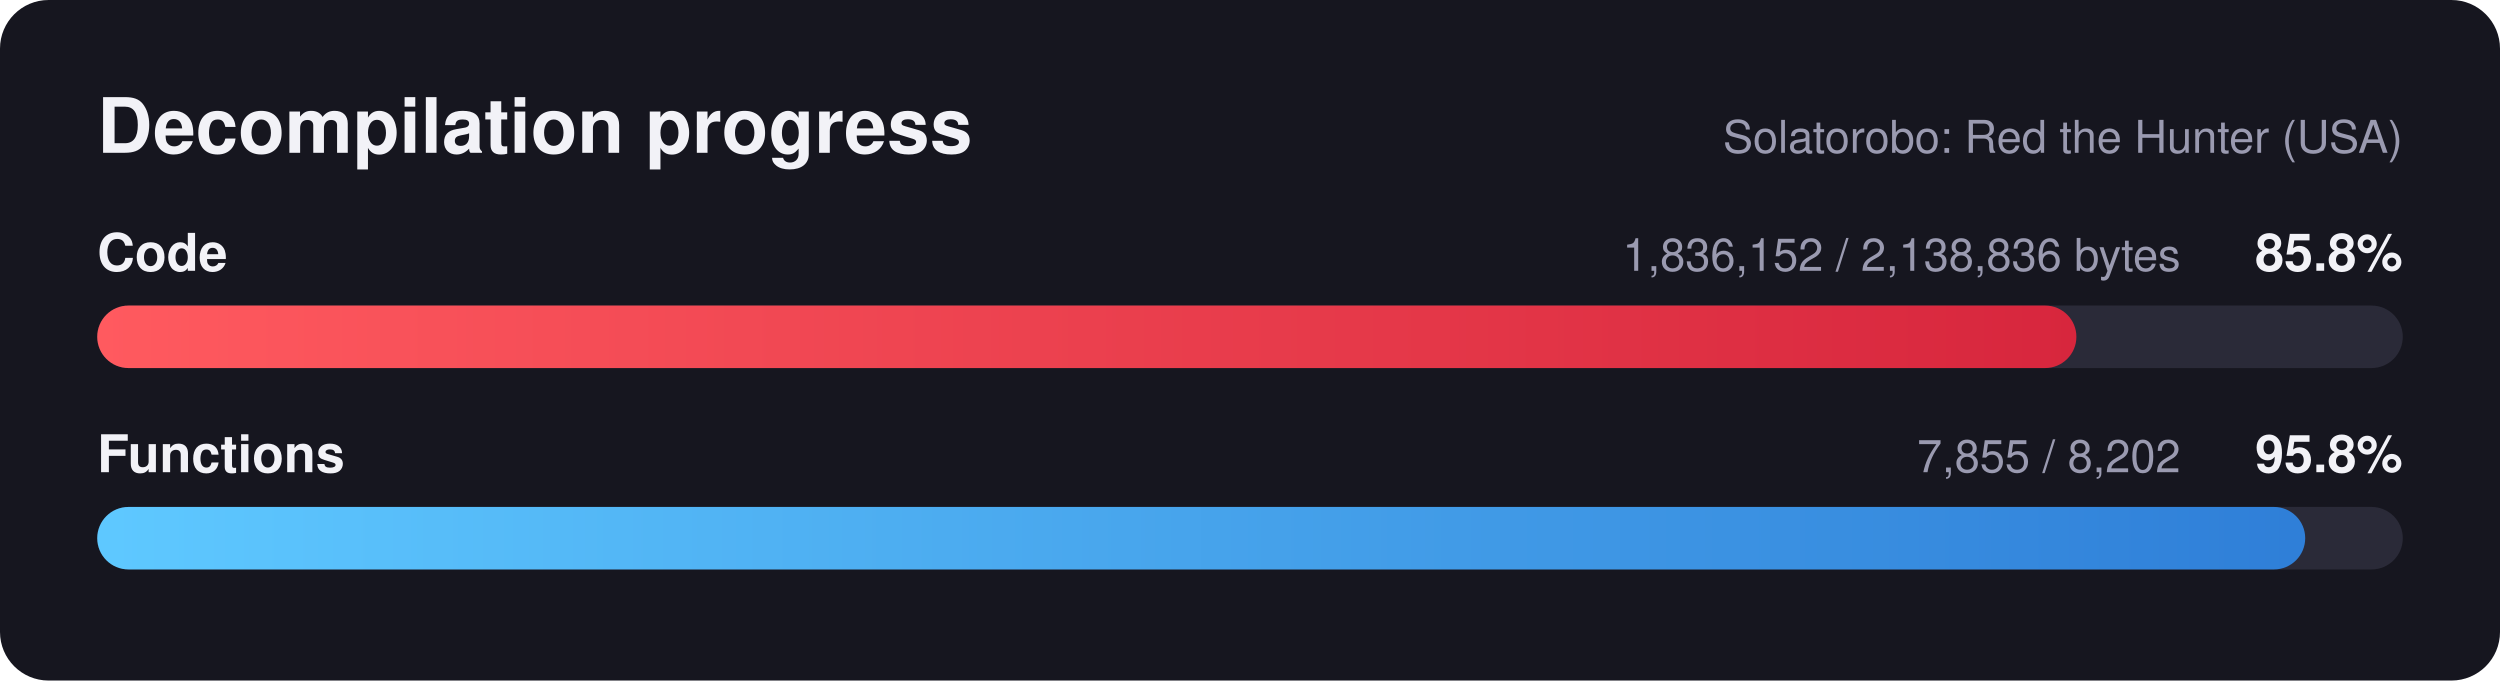
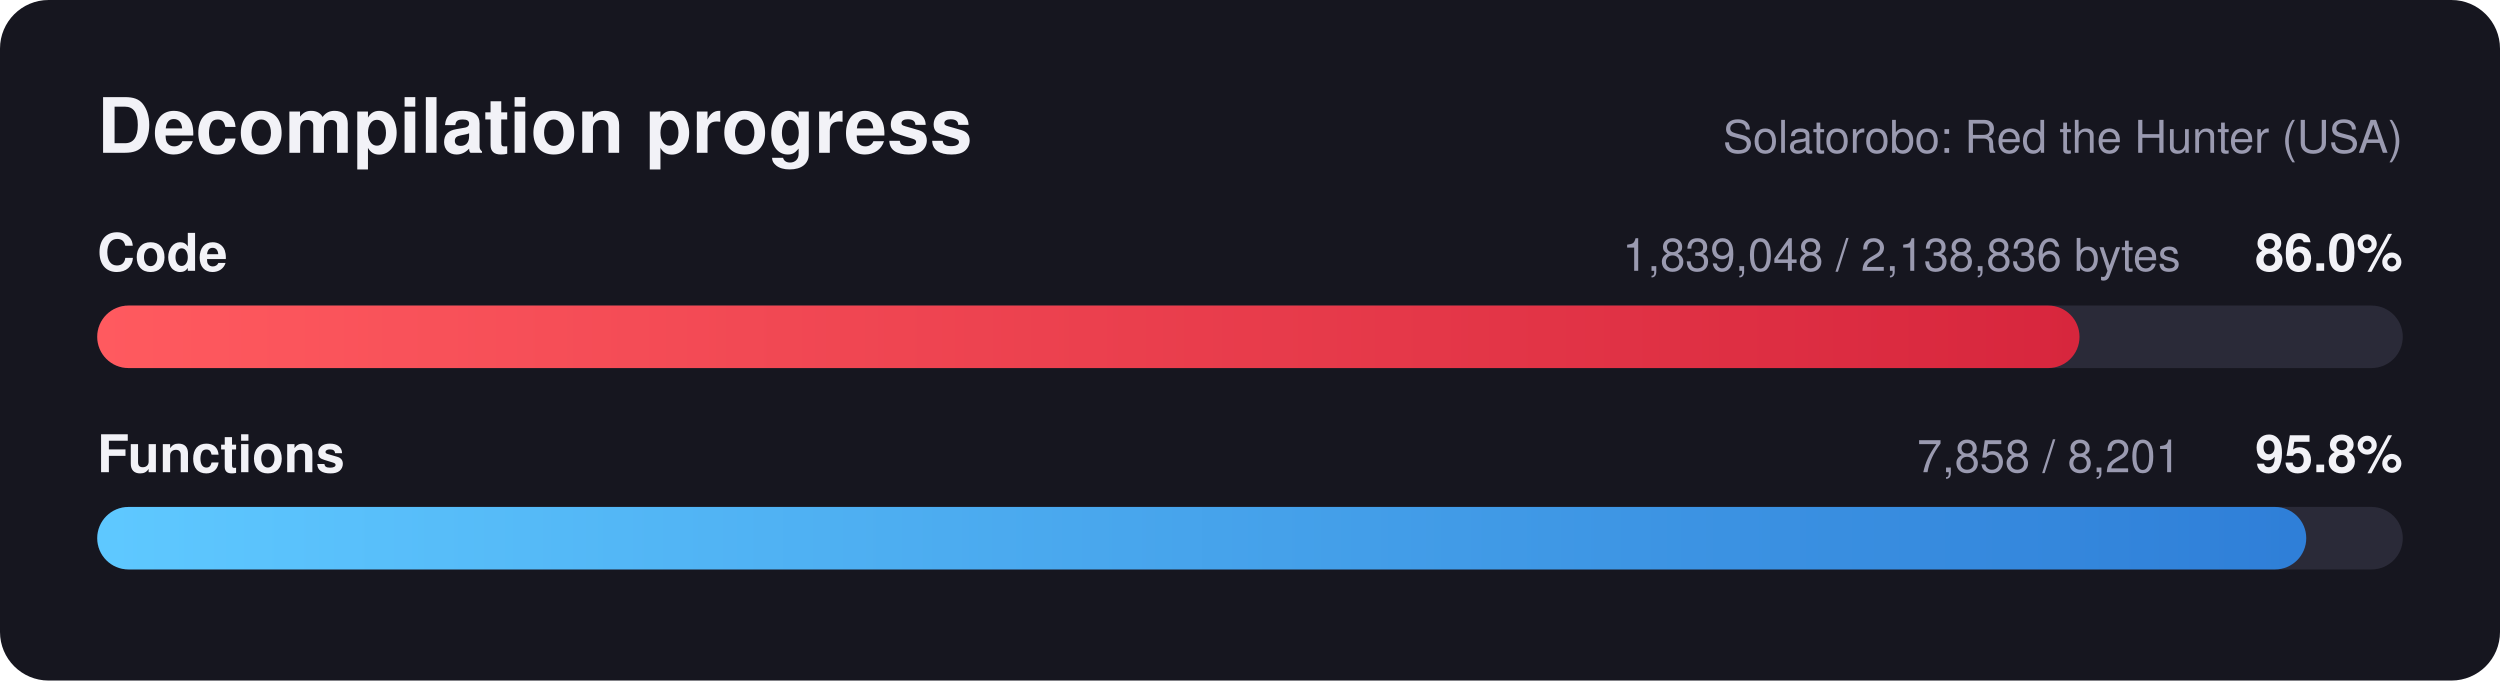
<svg xmlns="http://www.w3.org/2000/svg" width="720" height="196" viewBox="0 0 720 196" font-family="Segoe UI, Helvetica, Arial, sans-serif">
  <defs>
    <linearGradient id="red" x1="0" x2="1" y1="0" y2="0">
      <stop offset="0" stop-color="#ff5a5f" />
      <stop offset="1" stop-color="#d7263d" />
    </linearGradient>
    <linearGradient id="blue" x1="0" x2="1" y1="0" y2="0">
      <stop offset="0" stop-color="#5ec8ff" />
      <stop offset="1" stop-color="#2f7fd8" />
    </linearGradient>
  </defs>
  <rect width="720" height="196" rx="14" fill="#16161f" />
  <text x="28" y="44" fill="#f2f2f7" font-size="22" font-weight="700">Decompilation progress</text>
  <text x="692" y="44" fill="#9a9ab0" font-size="13" text-anchor="end">Solatorobo: Red the Hunter (USA)</text>
  <text x="28" y="78" fill="#f2f2f7" font-size="15" font-weight="600">Code</text>
-   <text x="692" y="78" fill="#f2f2f7" font-size="15" font-weight="700" text-anchor="end">85.8%</text>
-   <text x="628" y="78" fill="#9a9ab0" font-size="13" text-anchor="end">1,836,152 / 2,138,836 bytes</text>
+   <text x="692" y="78" fill="#f2f2f7" font-size="15" font-weight="700" text-anchor="end">86.0%</text>
+   <text x="628" y="78" fill="#9a9ab0" font-size="13" text-anchor="end">1,839,048 / 2,138,836 bytes</text>
  <rect x="28" y="88" width="664" height="18" rx="9.0" fill="#2a2a38" />
-   <rect x="28" y="88" width="570.0" height="18" rx="9.0" fill="url(#red)" />
+   <rect x="28" y="88" width="570.9" height="18" rx="9.0" fill="url(#red)" />
  <text x="28" y="136" fill="#f2f2f7" font-size="15" font-weight="600">Functions</text>
  <text x="692" y="136" fill="#f2f2f7" font-size="15" font-weight="700" text-anchor="end">95.8%</text>
-   <text x="628" y="136" fill="#9a9ab0" font-size="13" text-anchor="end">7,855 / 8,202</text>
+   <text x="628" y="136" fill="#9a9ab0" font-size="13" text-anchor="end">7,858 / 8,201</text>
  <rect x="28" y="146" width="664" height="18" rx="9.0" fill="#2a2a38" />
-   <rect x="28" y="146" width="635.9" height="18" rx="9.0" fill="url(#blue)" />
+   <rect x="28" y="146" width="636.2" height="18" rx="9.0" fill="url(#blue)" />
</svg>
